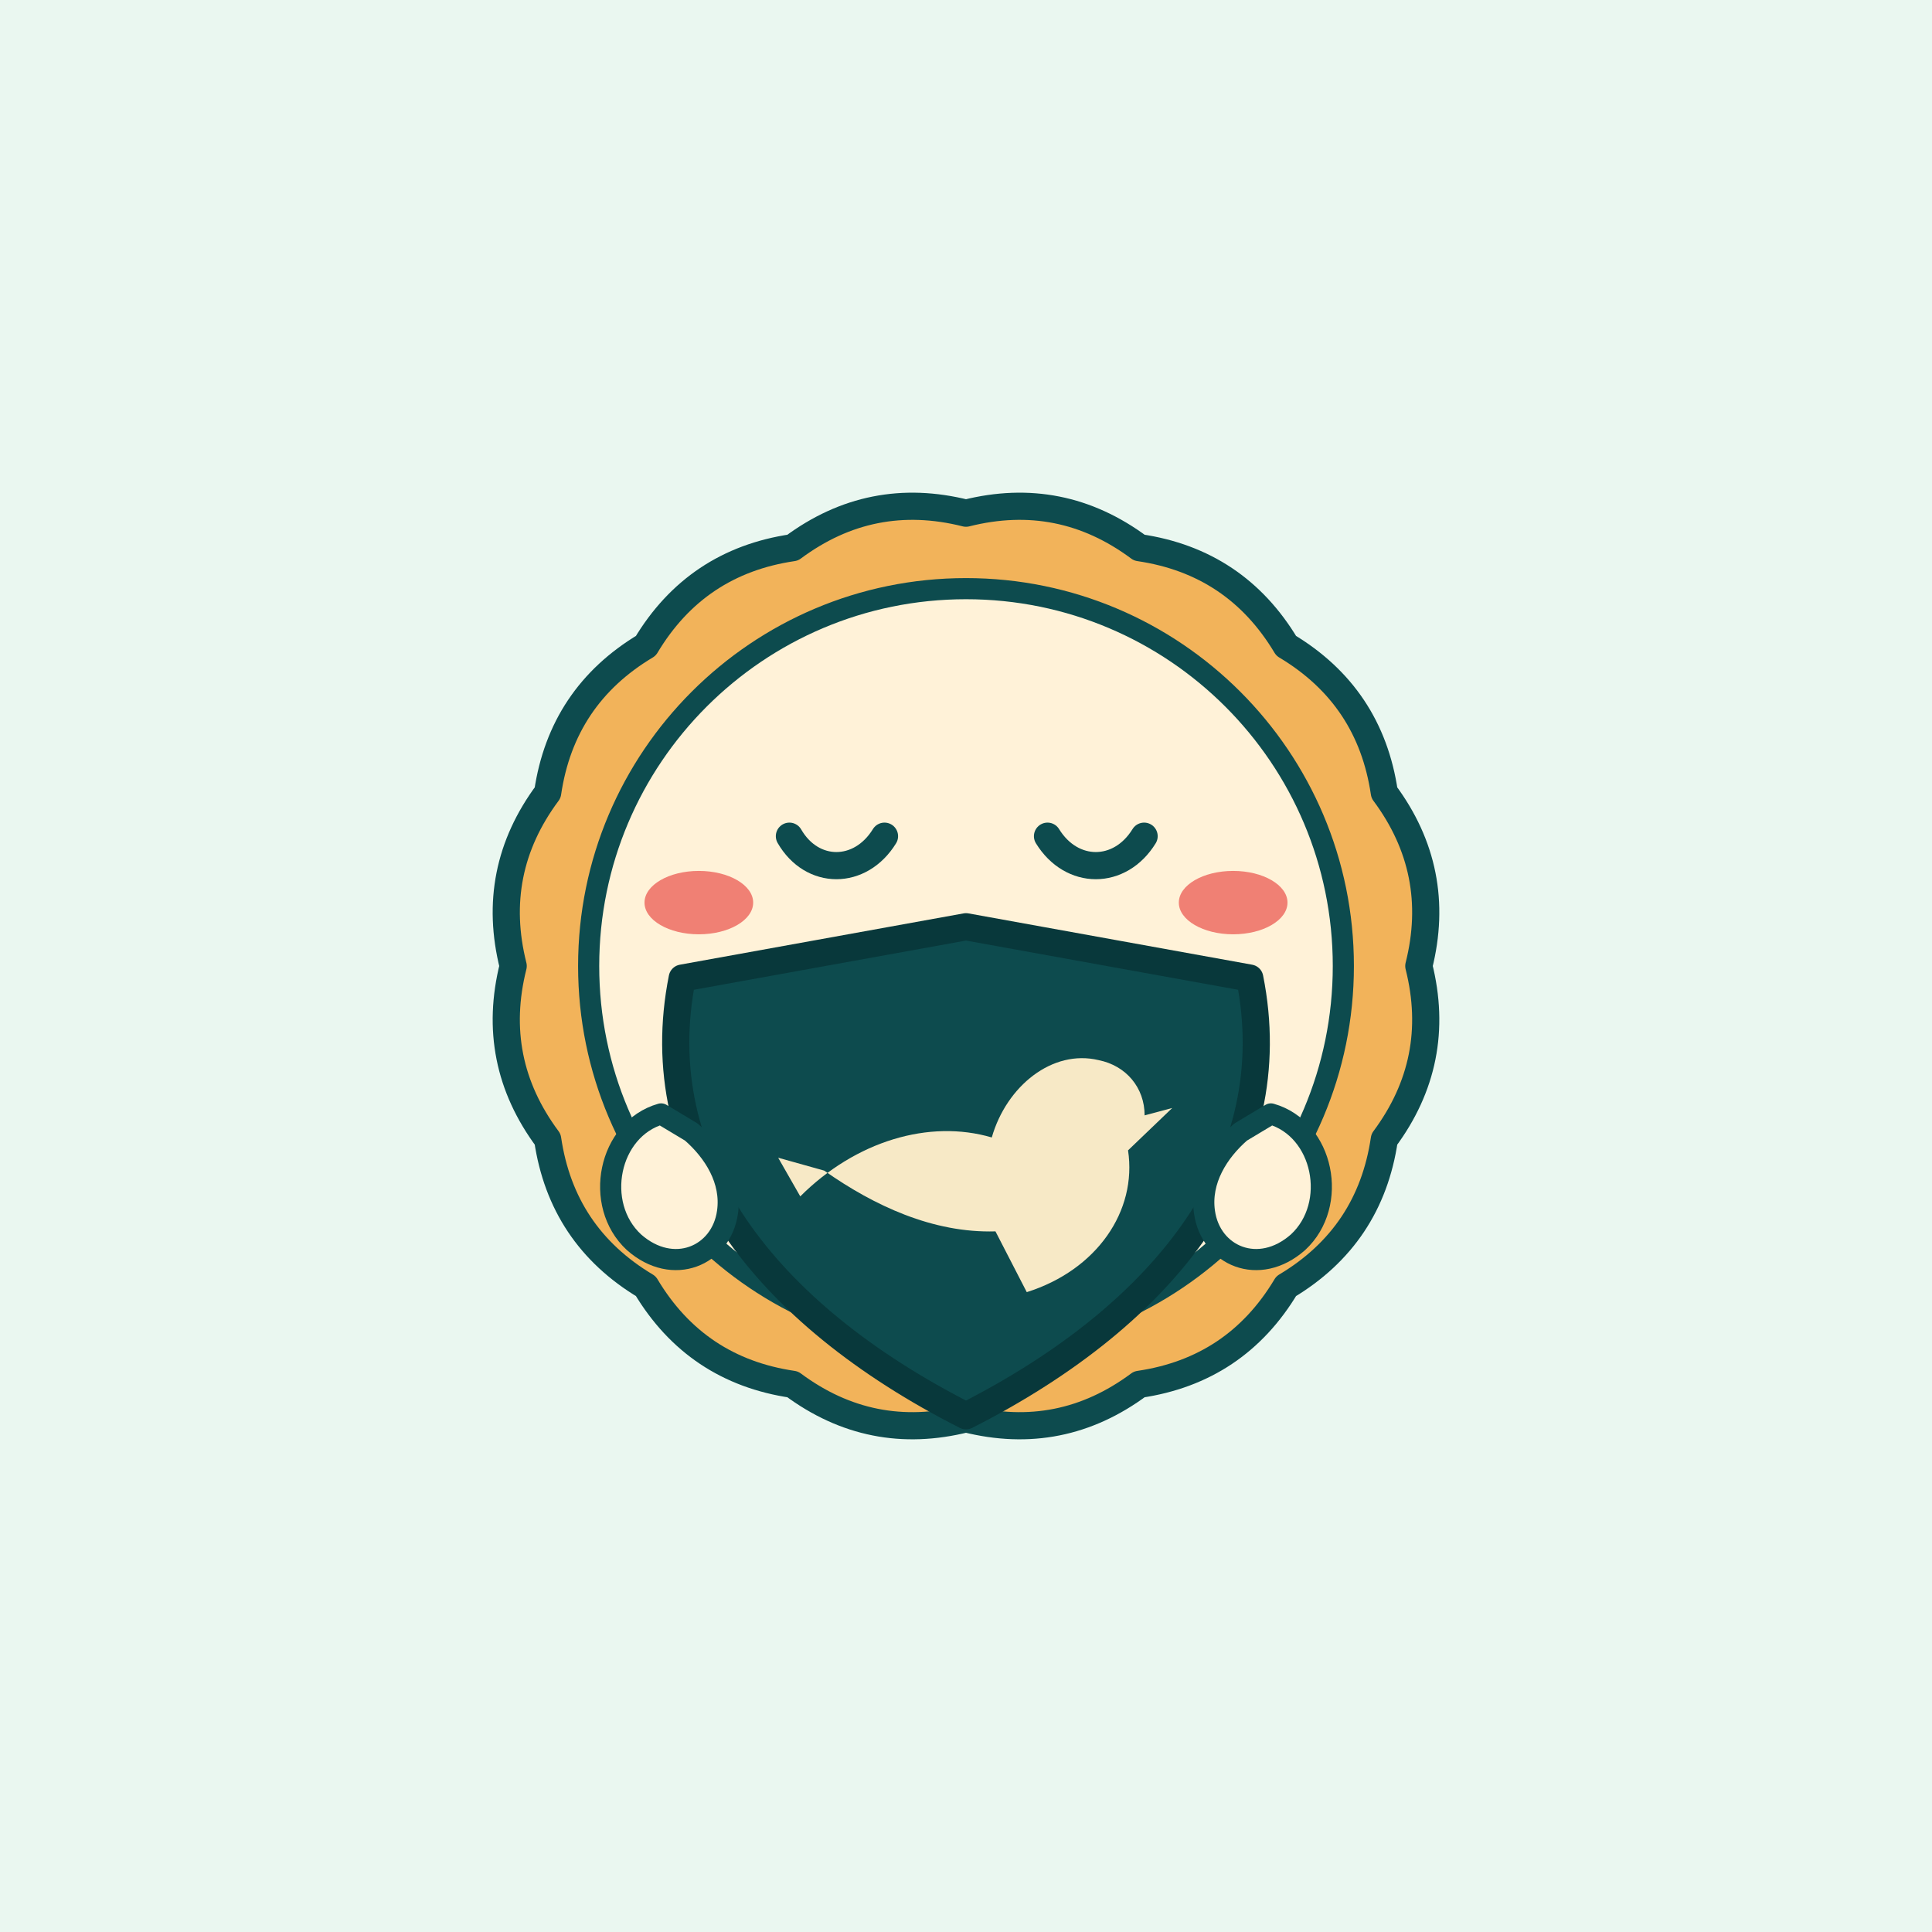
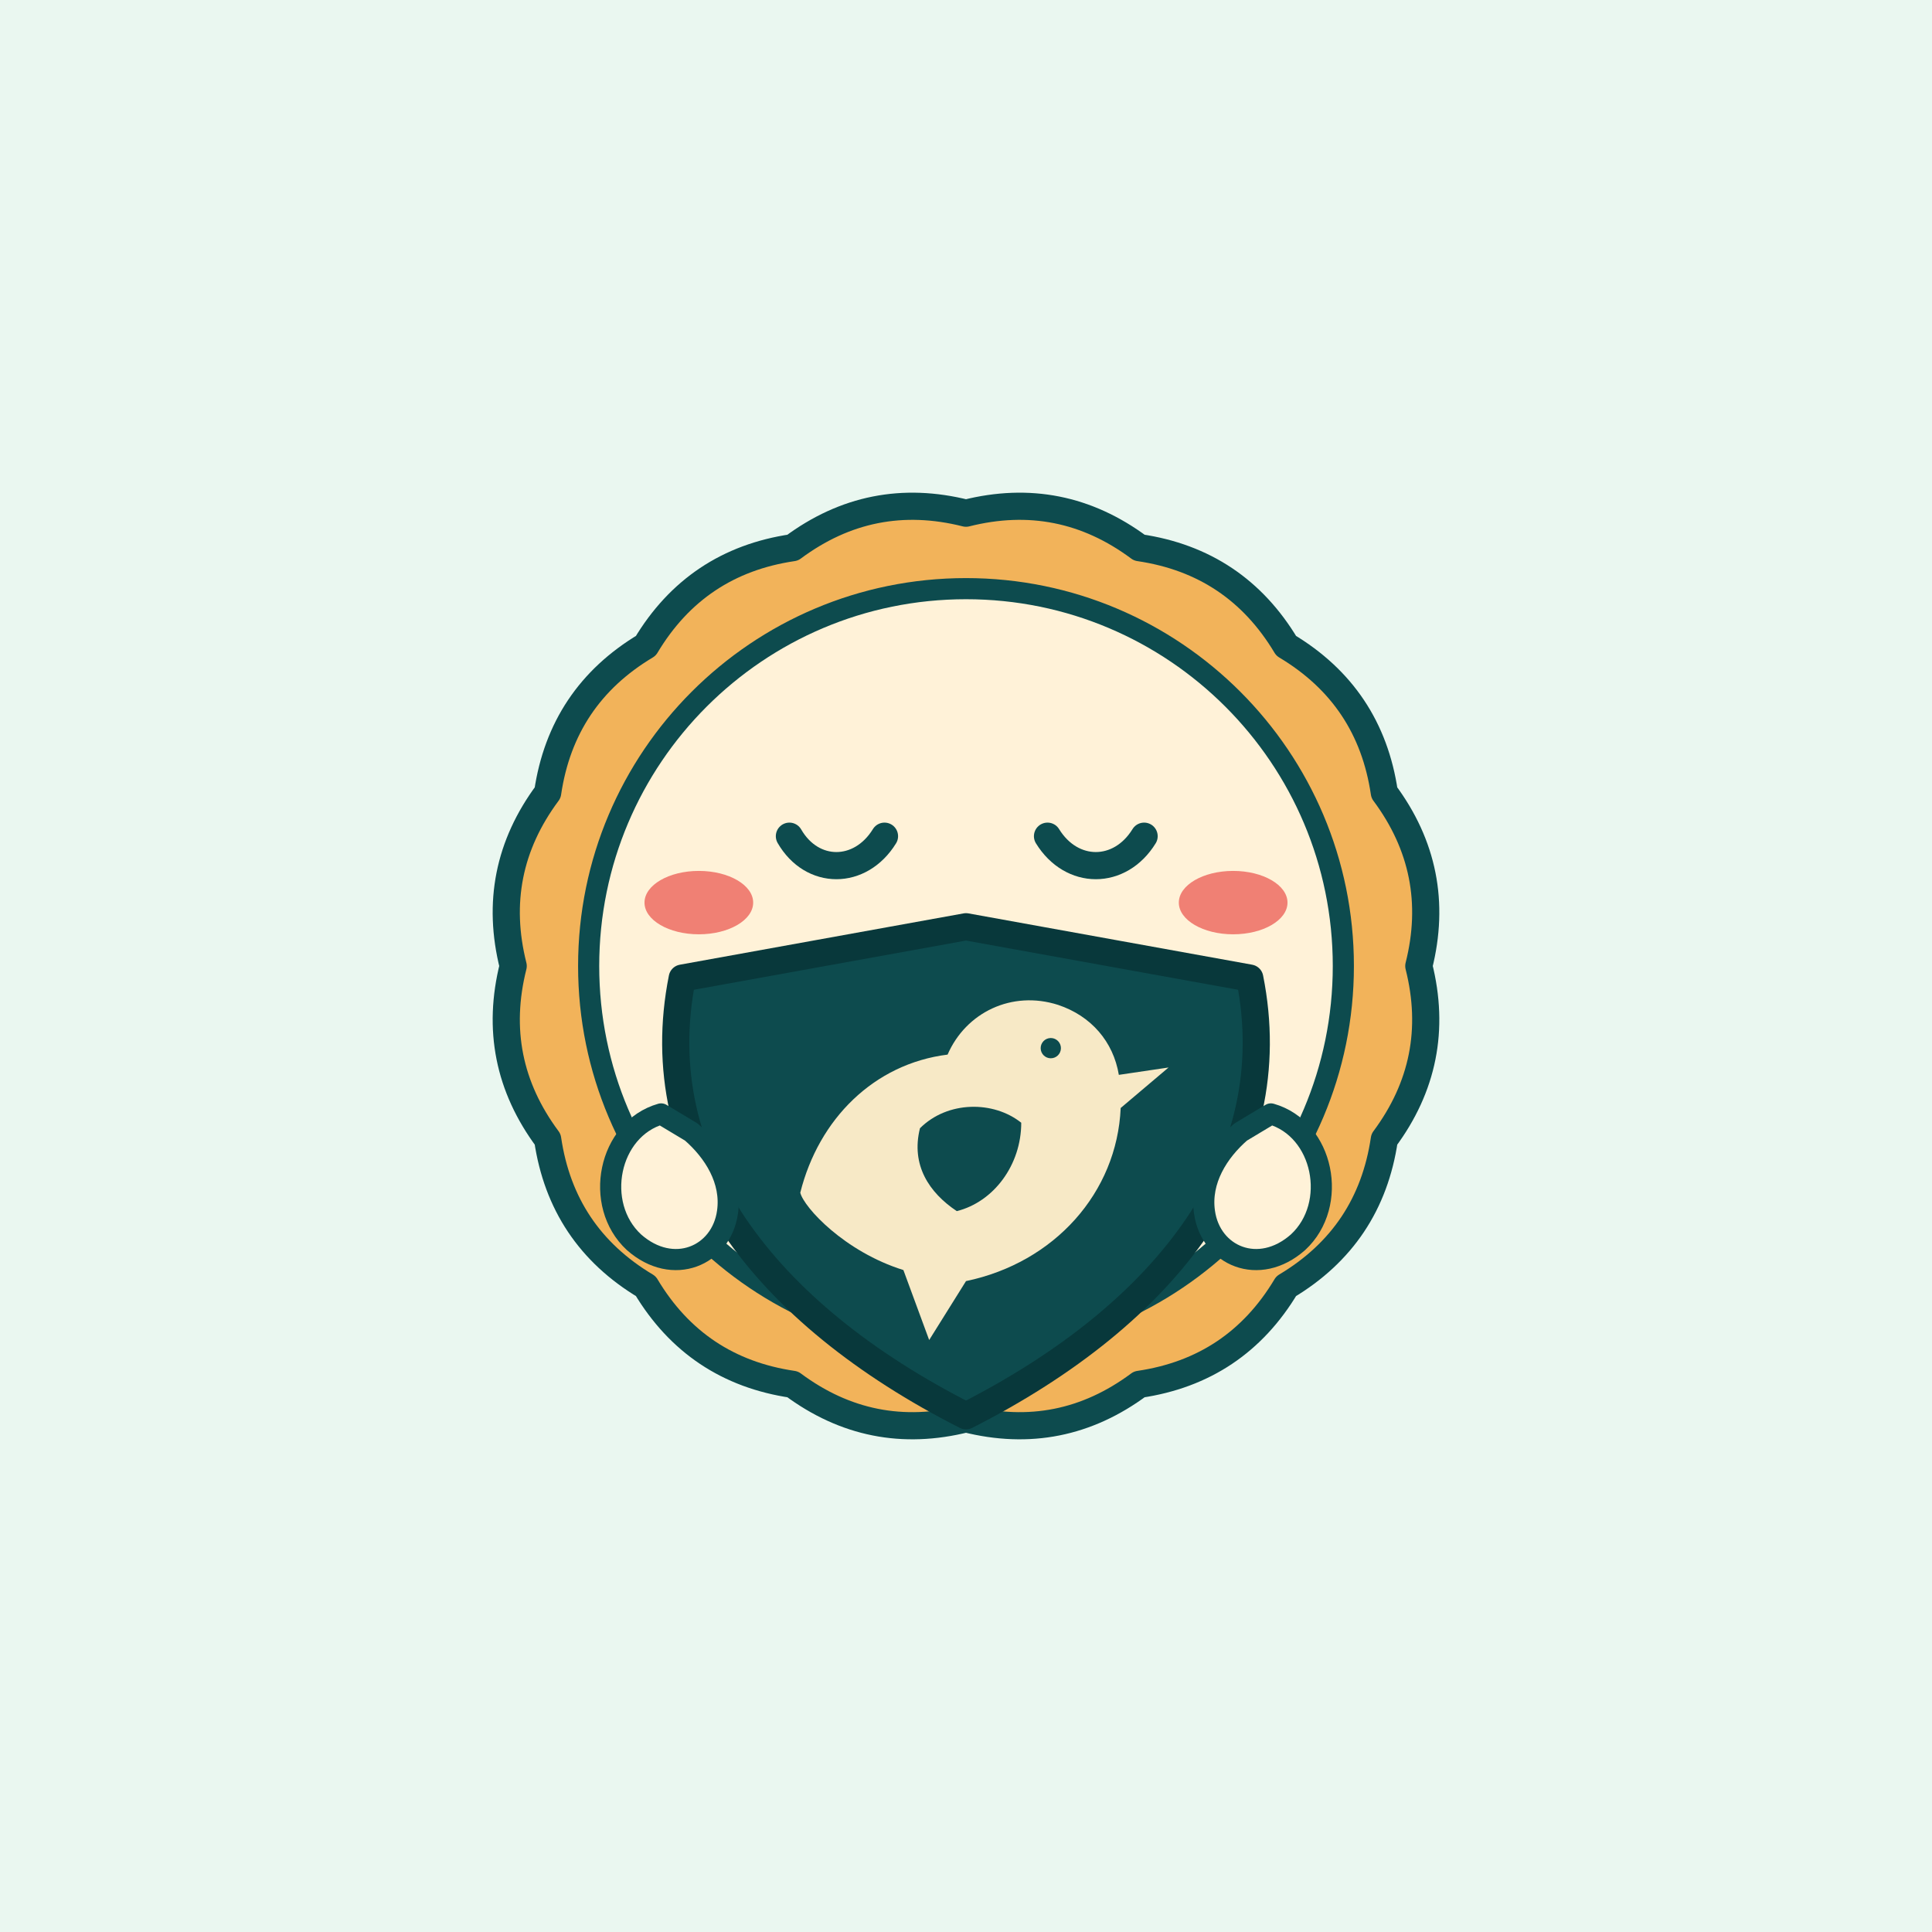
<svg xmlns="http://www.w3.org/2000/svg" viewBox="0 0 1024 1024" width="1024" height="1024" role="img" aria-label="ShyPie — maskable icon">
  <rect width="1024" height="1024" fill="#EAF7F0" />
  <g transform="translate(512 512) scale(0.8) translate(-512 -512)">
    <g>
      <path d="M 512 212 Q 574.82 196.19 626.81 234.84 Q 690.89 244.27 724.13 299.87 Q 779.73 333.11 789.16 397.19 Q 827.81 449.18 812 512 Q 827.81 574.82 789.16 626.81 Q 779.73 690.89 724.13 724.13 Q 690.89 779.73 626.81 789.16 Q 574.82 827.81 512 812 Q 449.18 827.81 397.19 789.16 Q 333.11 779.73 299.87 724.13 Q 244.27 690.89 234.84 626.81 Q 196.19 574.82 212 512 Q 196.19 449.18 234.84 397.19 Q 244.27 333.11 299.87 299.87 Q 333.11 244.27 397.19 234.84 Q 449.18 196.19 512 212 Z" fill="#F2B35A" stroke="#0D4B4E" stroke-width="18" stroke-linejoin="round" />
      <circle cx="512" cy="512" r="250" fill="#FFF2D8" stroke="#0D4B4E" stroke-width="14" />
      <g fill="none" stroke="#0D4B4E" stroke-width="18" stroke-linecap="round">
        <path d="M 395 426 C 410 452 442 452 458 426" />
        <path d="M 566 426 C 582 452 614 452 630 426" />
      </g>
      <ellipse cx="335" cy="470" rx="36" ry="21" fill="#F08074" />
      <ellipse cx="689" cy="470" rx="36" ry="21" fill="#F08074" />
      <path d="M 512 486 L 700 520 C 724 640 646 742 512 810 C 378 742 300 640 324 520 Z" fill="#0D4B4E" stroke="#08383B" stroke-width="18" stroke-linejoin="round" />
      <g fill="#FFF2D8" stroke="#0D4B4E" stroke-width="14" stroke-linejoin="round">
        <path d="M 310 610 C 275 620 265 670 292 695 C 318 718 350 704 354 675 C 357 654 345 635 330 622 Z" />
        <path d="M 714 610 C 749 620 759 670 732 695 C 706 718 674 704 670 675 C 667 654 679 635 694 622 Z" />
      </g>
      <g fill="#F7E9C6">
        <g transform="translate(512 650) scale(12.2) translate(-12 -12)">
-           <path d="M 3.0 13.2 C 6.0 10.2 10.0 9.0 13.4 10.0 C 14.2 7.2 16.7 5.2 19.2 5.8 C 20.7 6.1 21.7 7.3 21.7 8.8 L 23.2 8.4 L 20.8 10.7 C 21.3 14.0 19.1 17.2 15.3 18.4 L 13.6 15.1 C 10.2 15.2 7.0 13.7 4.3 11.8 L 1.8 11.1 Z" />
+           <path fill-rule="evenodd" d="M 3 13 C 4 9 7 6 11 5.5 C 12 3.2 14.5 2 17 2.8 C 18.8 3.4 20 4.8 20.3 6.6 L 23 6.2 L 20.4 8.4 C 20.2 13 16.8 16.8 12 17.8 L 10 21 L 8.6 17.2 C 5.4 16.2 3.2 13.8 3 13 Z M 9.5 9.5 C 11 8 13.5 8 15 9.2 C 15 11.5 13.5 13.5 11.5 14 C 10 13 9 11.5 9.5 9.5 Z M 16.6 4.6 a 0.55 0.55 0 1 0 0.01 0 Z" />
        </g>
      </g>
    </g>
  </g>
</svg>
